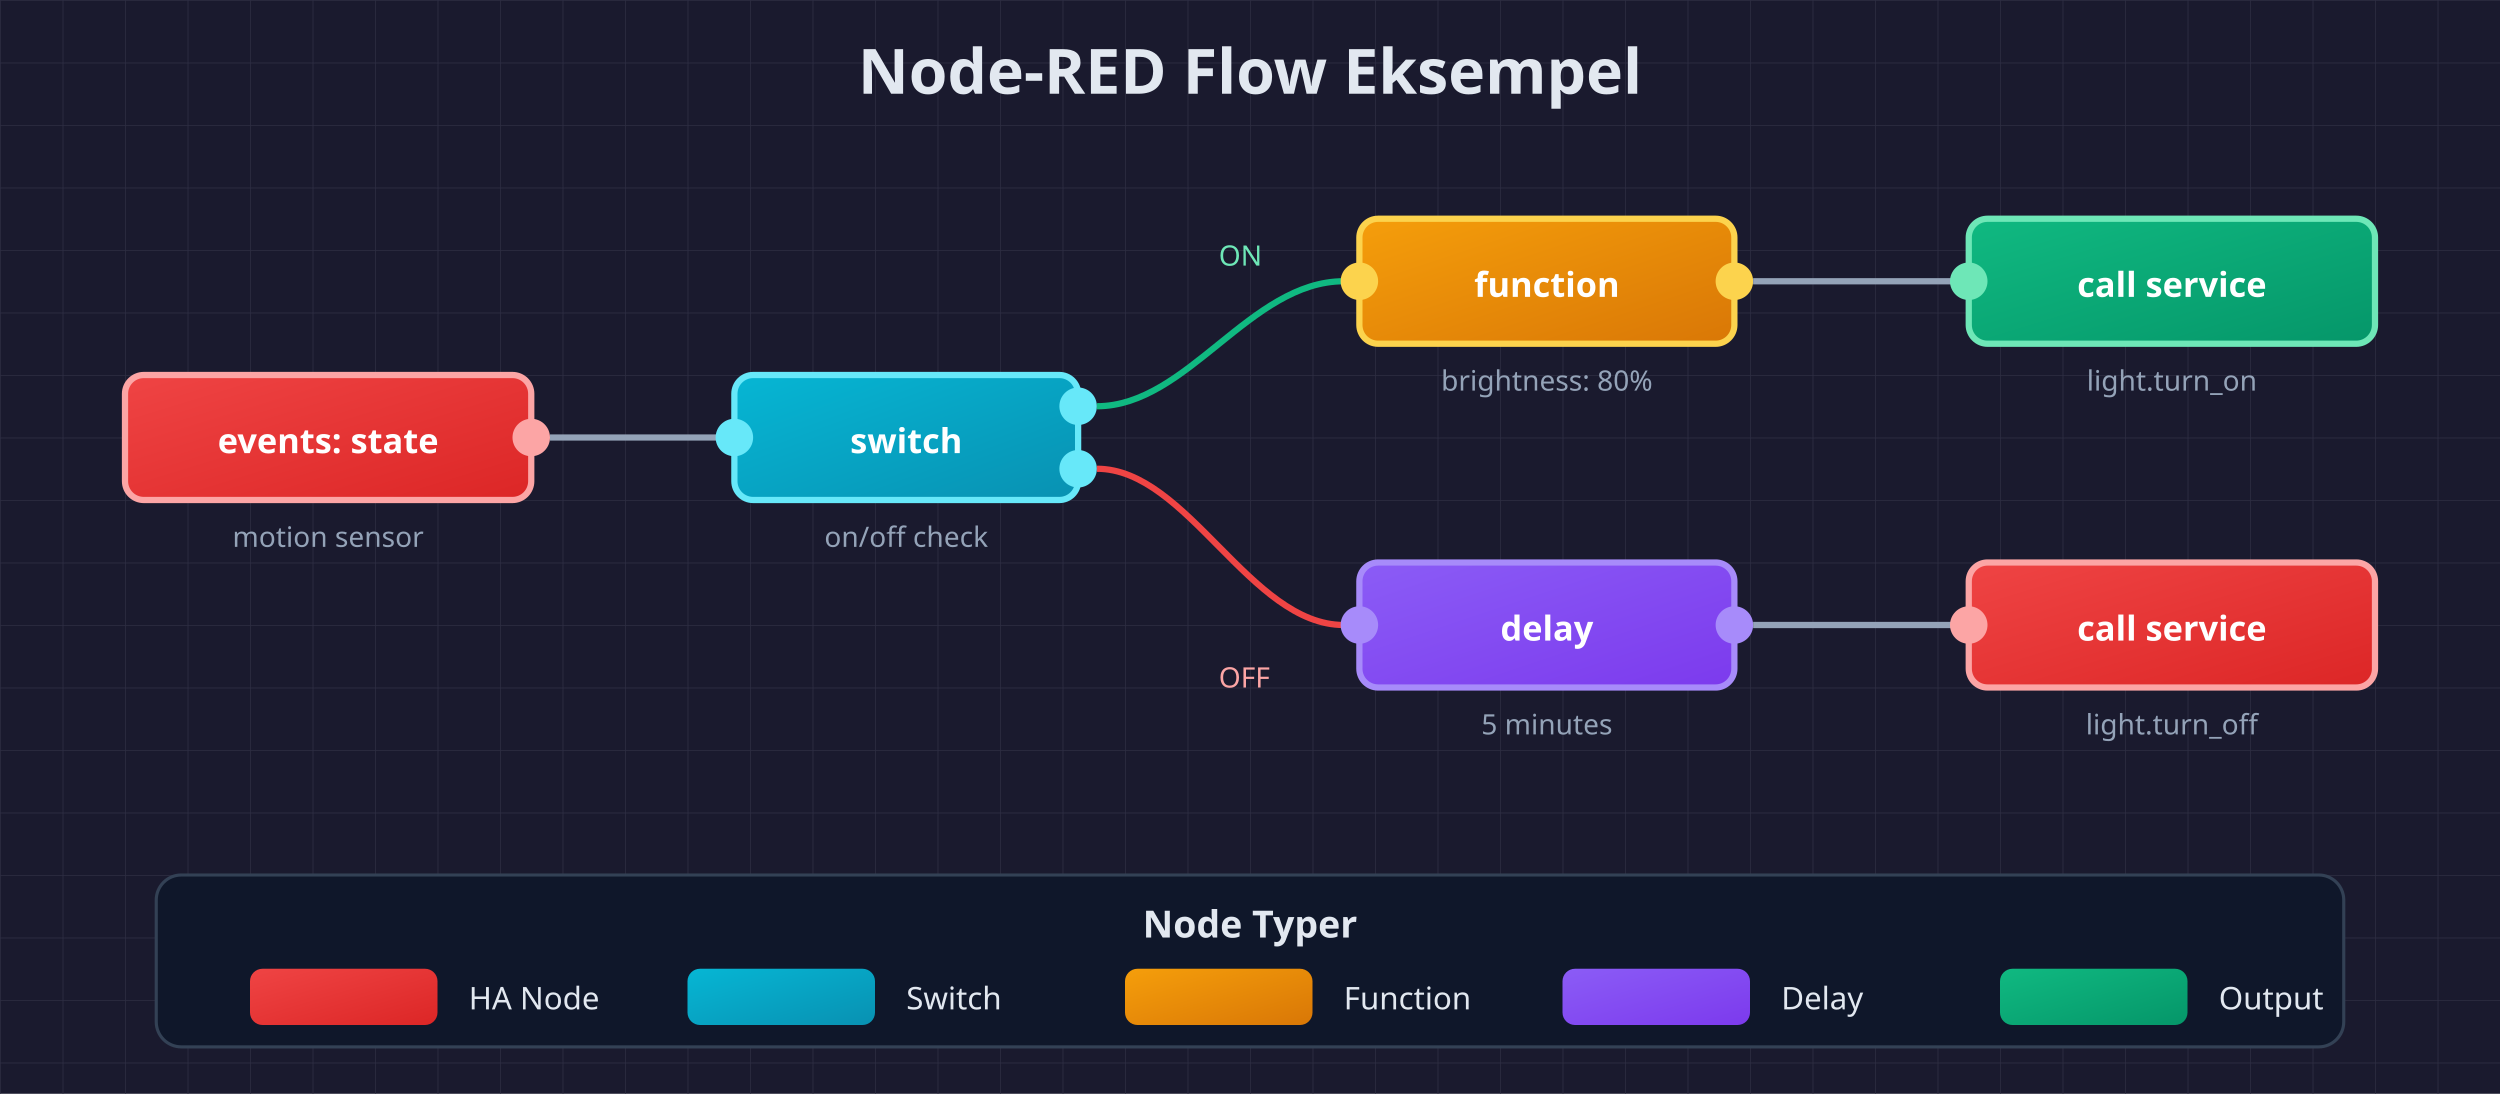
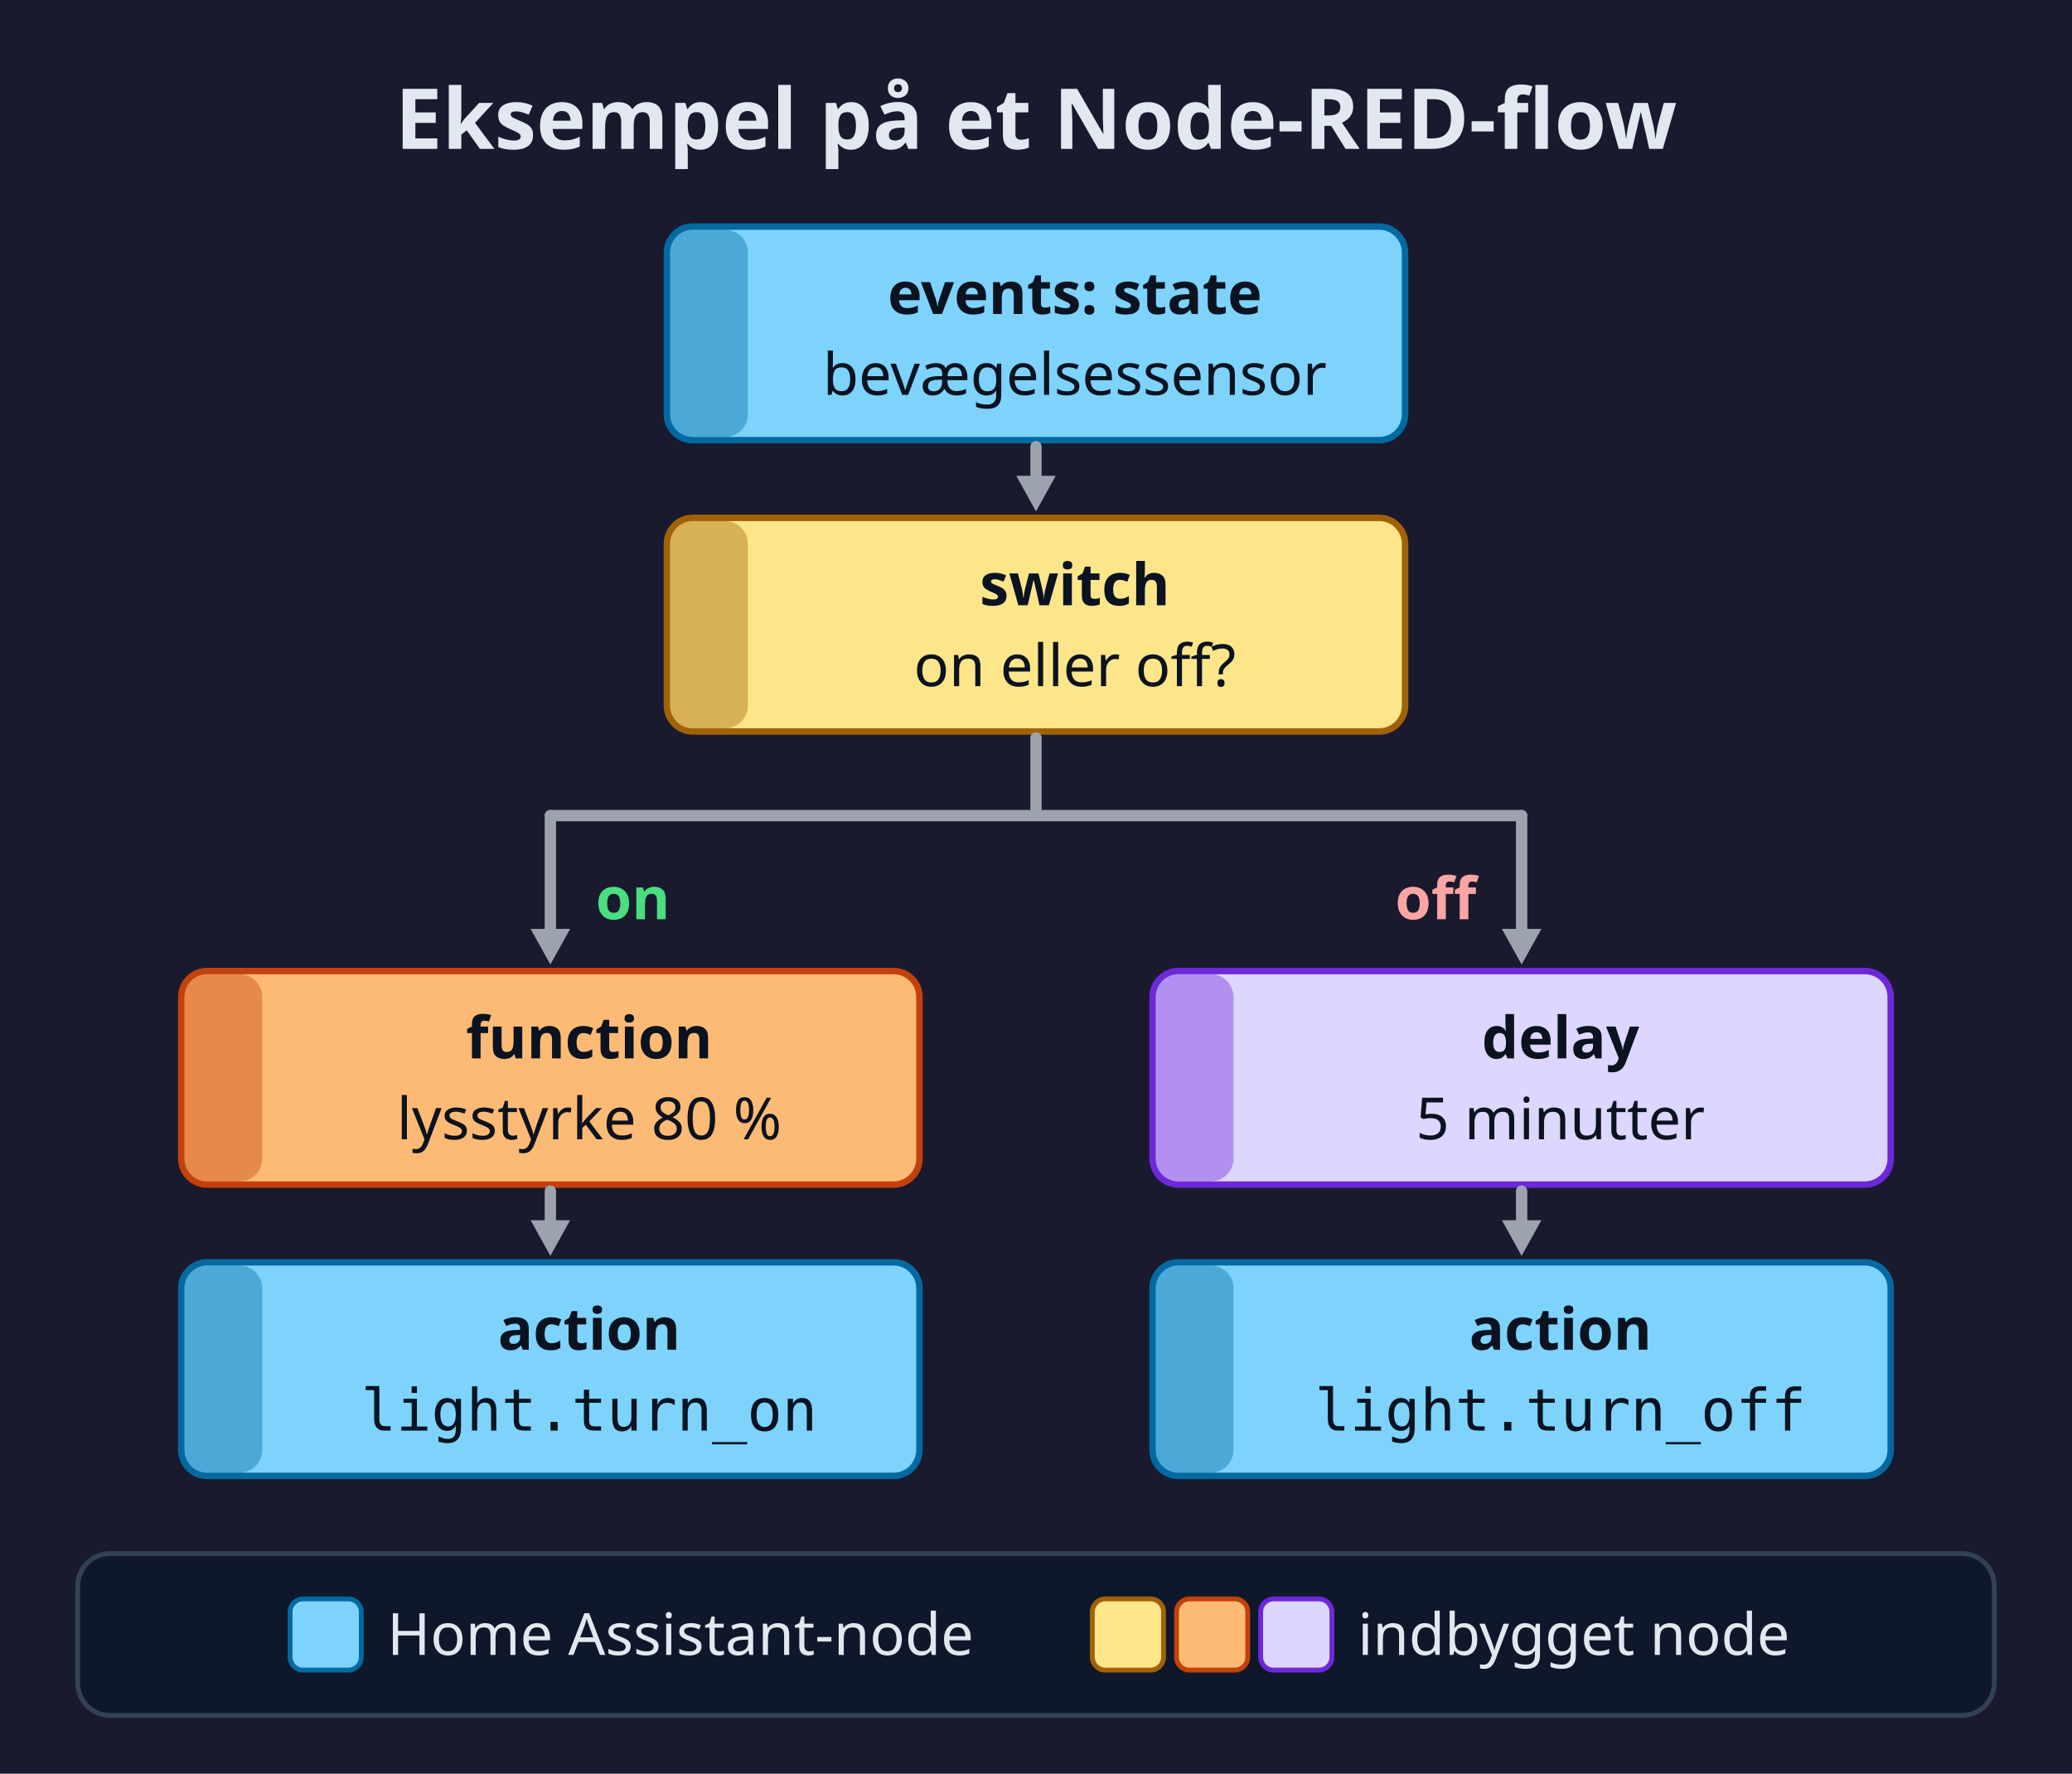
- <svg xmlns="http://www.w3.org/2000/svg" viewBox="0 0 800 350">
-   <defs>
-     <linearGradient id="inputNode" x1="0%" y1="0%" x2="100%" y2="100%">
-       <stop offset="0%" style="stop-color:#8b5cf6;stop-opacity:1" />
-       <stop offset="100%" style="stop-color:#7c3aed;stop-opacity:1" />
-     </linearGradient>
-     <linearGradient id="functionNode" x1="0%" y1="0%" x2="100%" y2="100%">
-       <stop offset="0%" style="stop-color:#f59e0b;stop-opacity:1" />
-       <stop offset="100%" style="stop-color:#d97706;stop-opacity:1" />
-     </linearGradient>
-     <linearGradient id="switchNode" x1="0%" y1="0%" x2="100%" y2="100%">
-       <stop offset="0%" style="stop-color:#06b6d4;stop-opacity:1" />
-       <stop offset="100%" style="stop-color:#0891b2;stop-opacity:1" />
-     </linearGradient>
-     <linearGradient id="outputNode" x1="0%" y1="0%" x2="100%" y2="100%">
-       <stop offset="0%" style="stop-color:#10b981;stop-opacity:1" />
-       <stop offset="100%" style="stop-color:#059669;stop-opacity:1" />
-     </linearGradient>
-     <linearGradient id="haNode" x1="0%" y1="0%" x2="100%" y2="100%">
-       <stop offset="0%" style="stop-color:#ef4444;stop-opacity:1" />
-       <stop offset="100%" style="stop-color:#dc2626;stop-opacity:1" />
-     </linearGradient>
-   </defs>
-   <rect width="800" height="350" fill="#1a1a2e" />
-   <defs>
-     <pattern id="grid" width="20" height="20" patternUnits="userSpaceOnUse">
-       <path d="M 20 0 L 0 0 0 20" fill="none" stroke="#2d2d42" stroke-width="0.5" />
-     </pattern>
-   </defs>
-   <rect width="800" height="350" fill="url(#grid)" />
-   <text x="400" y="30" text-anchor="middle" fill="#e2e8f0" font-family="system-ui, sans-serif" font-size="20" font-weight="bold">Node-RED Flow Eksempel</text>
-   <rect x="40" y="120" width="130" height="40" rx="6" fill="url(#haNode)" stroke="#fca5a5" stroke-width="2" />
-   <circle cx="170" cy="140" r="6" fill="#fca5a5" />
-   <text x="105" y="145" text-anchor="middle" fill="white" font-family="system-ui, sans-serif" font-size="11" font-weight="bold">events: state</text>
-   <text x="105" y="175" text-anchor="middle" fill="#94a3b8" font-family="system-ui, sans-serif" font-size="9">motion sensor</text>
-   <path d="M 176 140 C 200 140, 210 140, 230 140" stroke="#94a3b8" stroke-width="2" fill="none" />
-   <rect x="235" y="120" width="110" height="40" rx="6" fill="url(#switchNode)" stroke="#67e8f9" stroke-width="2" />
-   <circle cx="235" cy="140" r="6" fill="#67e8f9" />
-   <circle cx="345" cy="130" r="6" fill="#67e8f9" />
-   <circle cx="345" cy="150" r="6" fill="#67e8f9" />
-   <text x="290" y="145" text-anchor="middle" fill="white" font-family="system-ui, sans-serif" font-size="11" font-weight="bold">switch</text>
-   <text x="290" y="175" text-anchor="middle" fill="#94a3b8" font-family="system-ui, sans-serif" font-size="9">on/off check</text>
-   <path d="M 351 130 C 380 130, 400 90, 430 90" stroke="#10b981" stroke-width="2" fill="none" />
-   <text x="390" y="85" fill="#6ee7b7" font-family="system-ui, sans-serif" font-size="9">ON</text>
-   <path d="M 351 150 C 380 150, 400 200, 430 200" stroke="#ef4444" stroke-width="2" fill="none" />
-   <text x="390" y="220" fill="#fca5a5" font-family="system-ui, sans-serif" font-size="9">OFF</text>
-   <rect x="435" y="70" width="120" height="40" rx="6" fill="url(#functionNode)" stroke="#fcd34d" stroke-width="2" />
-   <circle cx="435" cy="90" r="6" fill="#fcd34d" />
-   <circle cx="555" cy="90" r="6" fill="#fcd34d" />
-   <text x="495" y="95" text-anchor="middle" fill="white" font-family="system-ui, sans-serif" font-size="11" font-weight="bold">function</text>
-   <text x="495" y="125" text-anchor="middle" fill="#94a3b8" font-family="system-ui, sans-serif" font-size="9">brightness: 80%</text>
-   <rect x="435" y="180" width="120" height="40" rx="6" fill="url(#inputNode)" stroke="#a78bfa" stroke-width="2" />
-   <circle cx="435" cy="200" r="6" fill="#a78bfa" />
-   <circle cx="555" cy="200" r="6" fill="#a78bfa" />
-   <text x="495" y="205" text-anchor="middle" fill="white" font-family="system-ui, sans-serif" font-size="11" font-weight="bold">delay</text>
-   <text x="495" y="235" text-anchor="middle" fill="#94a3b8" font-family="system-ui, sans-serif" font-size="9">5 minutes</text>
-   <path d="M 561 90 C 590 90, 600 90, 625 90" stroke="#94a3b8" stroke-width="2" fill="none" />
-   <path d="M 561 200 C 590 200, 600 200, 625 200" stroke="#94a3b8" stroke-width="2" fill="none" />
-   <rect x="630" y="70" width="130" height="40" rx="6" fill="url(#outputNode)" stroke="#6ee7b7" stroke-width="2" />
-   <circle cx="630" cy="90" r="6" fill="#6ee7b7" />
-   <text x="695" y="95" text-anchor="middle" fill="white" font-family="system-ui, sans-serif" font-size="11" font-weight="bold">call service</text>
-   <text x="695" y="125" text-anchor="middle" fill="#94a3b8" font-family="system-ui, sans-serif" font-size="9">light.turn_on</text>
-   <rect x="630" y="180" width="130" height="40" rx="6" fill="url(#haNode)" stroke="#fca5a5" stroke-width="2" />
-   <circle cx="630" cy="200" r="6" fill="#fca5a5" />
-   <text x="695" y="205" text-anchor="middle" fill="white" font-family="system-ui, sans-serif" font-size="11" font-weight="bold">call service</text>
-   <text x="695" y="235" text-anchor="middle" fill="#94a3b8" font-family="system-ui, sans-serif" font-size="9">light.turn_off</text>
-   <rect x="50" y="280" width="700" height="55" rx="8" fill="#0f172a" stroke="#334155" stroke-width="1" />
-   <text x="400" y="300" text-anchor="middle" fill="#e2e8f0" font-family="system-ui, sans-serif" font-size="12" font-weight="bold">Node Typer</text>
-   <rect x="80" y="310" width="60" height="18" rx="4" fill="url(#haNode)" />
-   <text x="150" y="323" fill="#e2e8f0" font-family="system-ui, sans-serif" font-size="10">HA Node</text>
-   <rect x="220" y="310" width="60" height="18" rx="4" fill="url(#switchNode)" />
-   <text x="290" y="323" fill="#e2e8f0" font-family="system-ui, sans-serif" font-size="10">Switch</text>
-   <rect x="360" y="310" width="60" height="18" rx="4" fill="url(#functionNode)" />
-   <text x="430" y="323" fill="#e2e8f0" font-family="system-ui, sans-serif" font-size="10">Function</text>
-   <rect x="500" y="310" width="60" height="18" rx="4" fill="url(#inputNode)" />
-   <text x="570" y="323" fill="#e2e8f0" font-family="system-ui, sans-serif" font-size="10">Delay</text>
-   <rect x="640" y="310" width="60" height="18" rx="4" fill="url(#outputNode)" />
-   <text x="710" y="323" fill="#e2e8f0" font-family="system-ui, sans-serif" font-size="10">Output</text>
+ <svg xmlns="http://www.w3.org/2000/svg" viewBox="0 0 640 548" role="img" lang="da" font-family="system-ui, sans-serif">
+   <rect x="0" y="0" width="640" height="548" fill="#1a1a2e" />
+   <text x="320" y="46" font-size="26" fill="#e2e8f0" text-anchor="middle" font-weight="700">Eksempel på et Node-RED-flow</text>
+   <rect x="206" y="70" width="228" height="66" rx="8" fill="#7dd3fc" stroke="#0369a1" stroke-width="2" />
+   <rect x="207" y="71" width="24" height="64" rx="7" fill="#0369a1" opacity="0.4" />
+   <text x="332" y="97" font-size="18" fill="#0b1220" text-anchor="middle" font-weight="700">events: state</text>
+   <text x="332" y="122" font-size="18" fill="#0b1220" text-anchor="middle">bevægelsessensor</text>
+   <path d="M320 138L320 147" fill="none" stroke="#9ca3af" stroke-width="3.5" stroke-linecap="round" stroke-linejoin="round" />
+   <path d="M320 158L326.1 147L313.9 147Z" fill="#9ca3af" />
+   <rect x="206" y="160" width="228" height="66" rx="8" fill="#fde68a" stroke="#a16207" stroke-width="2" />
+   <rect x="207" y="161" width="24" height="64" rx="7" fill="#a16207" opacity="0.4" />
+   <text x="332" y="187" font-size="18" fill="#0b1220" text-anchor="middle" font-weight="700">switch</text>
+   <text x="332" y="212" font-size="18" fill="#0b1220" text-anchor="middle">on eller off?</text>
+   <path d="M320 228V252M170 252H470" fill="none" stroke="#9ca3af" stroke-width="3.5" stroke-linecap="round" stroke-linejoin="round" />
+   <path d="M170 252L170 287" fill="none" stroke="#9ca3af" stroke-width="3.5" stroke-linecap="round" stroke-linejoin="round" />
+   <path d="M170 298L176.1 287L163.9 287Z" fill="#9ca3af" />
+   <path d="M470 252L470 287" fill="none" stroke="#9ca3af" stroke-width="3.5" stroke-linecap="round" stroke-linejoin="round" />
+   <path d="M470 298L476.1 287L463.9 287Z" fill="#9ca3af" />
+   <text x="184" y="284" font-size="18" fill="#4ade80" font-weight="700">on</text>
+   <text x="456" y="284" font-size="18" fill="#fca5a5" text-anchor="end" font-weight="700">off</text>
+   <rect x="56" y="300" width="228" height="66" rx="8" fill="#fdba74" stroke="#c2410c" stroke-width="2" />
+   <rect x="57" y="301" width="24" height="64" rx="7" fill="#c2410c" opacity="0.4" />
+   <text x="182" y="327" font-size="18" fill="#0b1220" text-anchor="middle" font-weight="700">function</text>
+   <text x="182" y="352" font-size="18" fill="#0b1220" text-anchor="middle">lysstyrke 80 %</text>
+   <rect x="356" y="300" width="228" height="66" rx="8" fill="#ddd6fe" stroke="#6d28d9" stroke-width="2" />
+   <rect x="357" y="301" width="24" height="64" rx="7" fill="#6d28d9" opacity="0.4" />
+   <text x="482" y="327" font-size="18" fill="#0b1220" text-anchor="middle" font-weight="700">delay</text>
+   <text x="482" y="352" font-size="18" fill="#0b1220" text-anchor="middle">5 minutter</text>
+   <path d="M170 368L170 377" fill="none" stroke="#9ca3af" stroke-width="3.5" stroke-linecap="round" stroke-linejoin="round" />
+   <path d="M170 388L176.1 377L163.9 377Z" fill="#9ca3af" />
+   <path d="M470 368L470 377" fill="none" stroke="#9ca3af" stroke-width="3.5" stroke-linecap="round" stroke-linejoin="round" />
+   <path d="M470 388L476.1 377L463.9 377Z" fill="#9ca3af" />
+   <rect x="56" y="390" width="228" height="66" rx="8" fill="#7dd3fc" stroke="#0369a1" stroke-width="2" />
+   <rect x="57" y="391" width="24" height="64" rx="7" fill="#0369a1" opacity="0.4" />
+   <text x="182" y="417" font-size="18" fill="#0b1220" text-anchor="middle" font-weight="700">action</text>
+   <text x="182" y="442" font-size="18" fill="#0b1220" text-anchor="middle" font-family="ui-monospace, Menlo, Consolas, monospace">light.turn_on</text>
+   <rect x="356" y="390" width="228" height="66" rx="8" fill="#7dd3fc" stroke="#0369a1" stroke-width="2" />
+   <rect x="357" y="391" width="24" height="64" rx="7" fill="#0369a1" opacity="0.4" />
+   <text x="482" y="417" font-size="18" fill="#0b1220" text-anchor="middle" font-weight="700">action</text>
+   <text x="482" y="442" font-size="18" fill="#0b1220" text-anchor="middle" font-family="ui-monospace, Menlo, Consolas, monospace">light.turn_off</text>
+   <rect x="24" y="480" width="592" height="50" rx="10" fill="#0f172a" stroke="#334155" stroke-width="1.5" />
+   <rect x="89.6" y="494" width="22" height="22" rx="4" fill="#7dd3fc" stroke="#0369a1" stroke-width="1.5" />
+   <text x="119.6" y="511.3" font-size="18" fill="#e2e8f0">Home Assistant-node</text>
+   <rect x="337.4" y="494" width="22" height="22" rx="4" fill="#fde68a" stroke="#a16207" stroke-width="1.5" />
+   <rect x="363.4" y="494" width="22" height="22" rx="4" fill="#fdba74" stroke="#c2410c" stroke-width="1.5" />
+   <rect x="389.4" y="494" width="22" height="22" rx="4" fill="#ddd6fe" stroke="#6d28d9" stroke-width="1.5" />
+   <text x="419.4" y="511.3" font-size="18" fill="#e2e8f0">indbygget node</text>
</svg>
